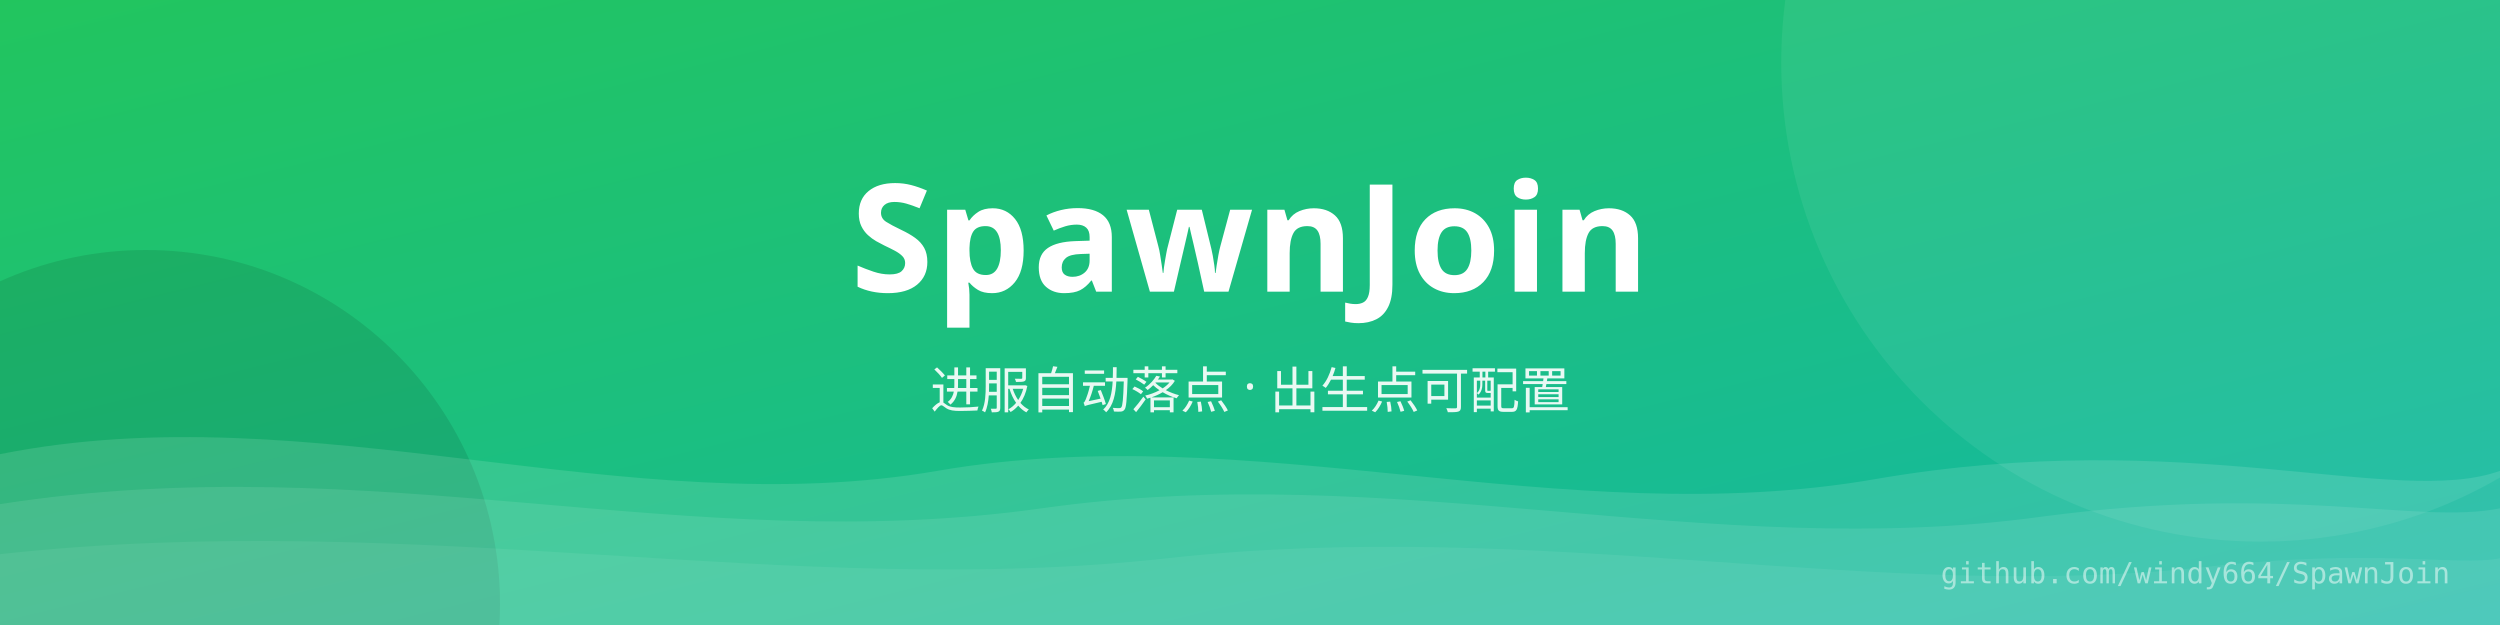
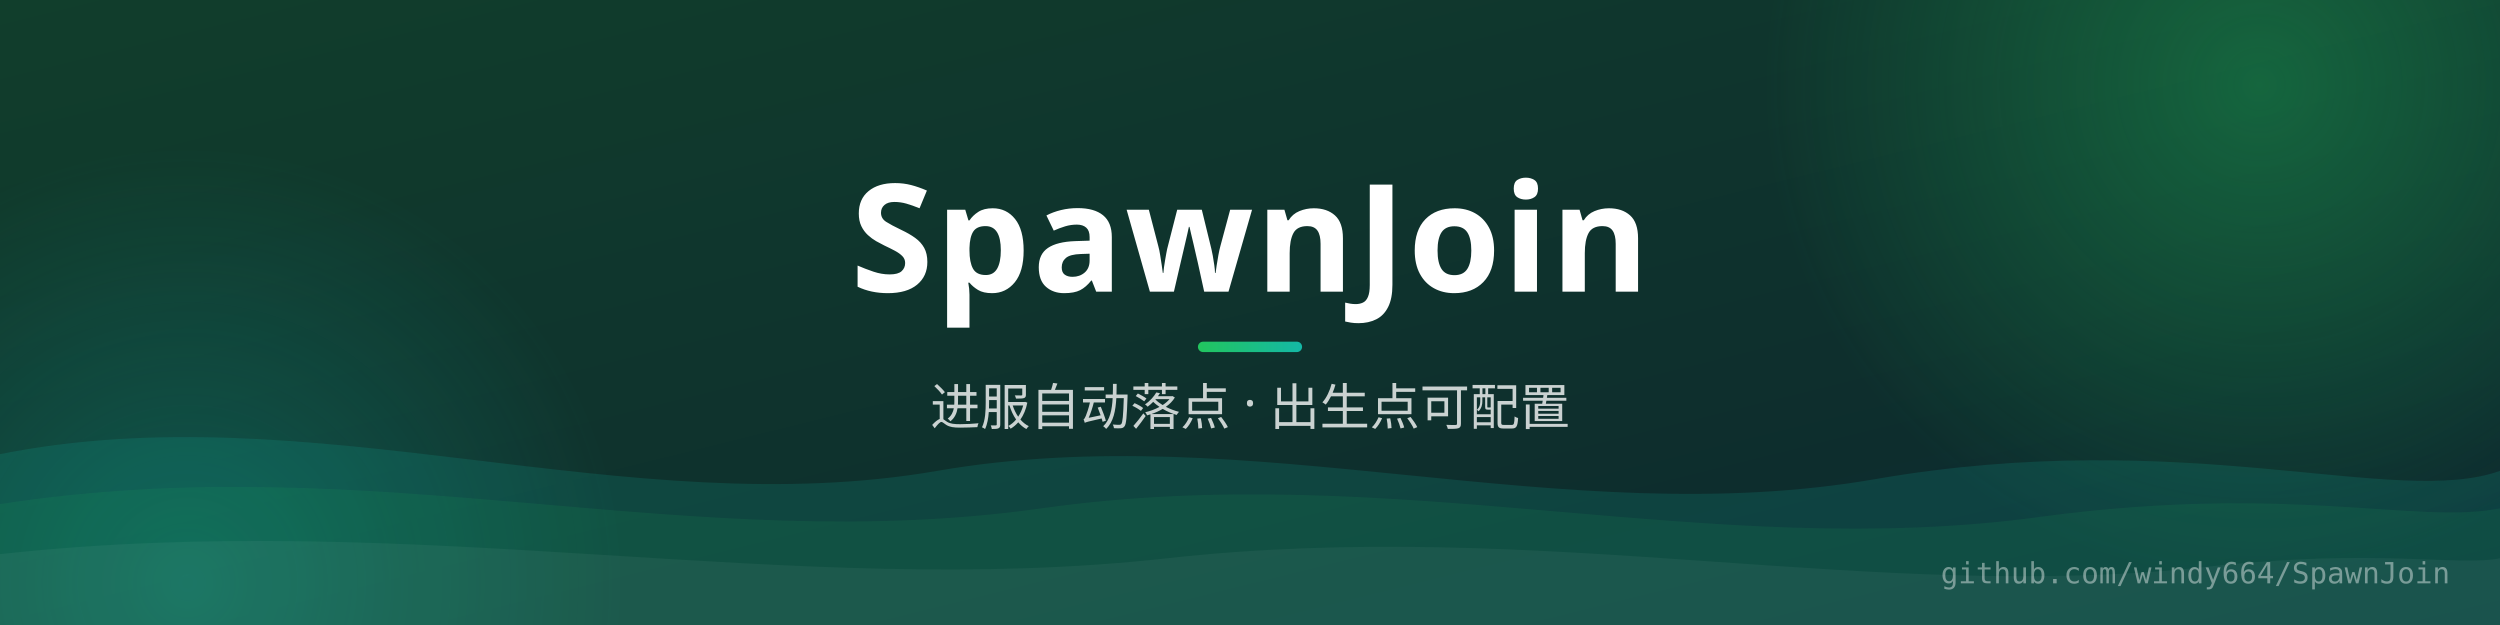
<svg xmlns="http://www.w3.org/2000/svg" width="1200" height="300" viewBox="0 0 1200 300" role="img" aria-label="SpawnJoin">
  <defs>
    <linearGradient id="bg" x1="0" y1="0" x2="1" y2="1">
+       <stop offset="0" stop-color="#113e2c" />
+       <stop offset="1" stop-color="#0c272e" />
+     </linearGradient>
+     <radialGradient id="glow1" cx="0.5" cy="0.5" r="0.5">
+       <stop offset="0" stop-color="#22c55e" stop-opacity="0.35" />
+       <stop offset="1" stop-color="#22c55e" stop-opacity="0" />
+     </radialGradient>
+     <radialGradient id="glow2" cx="0.5" cy="0.5" r="0.5">
+       <stop offset="0" stop-color="#14b8a6" stop-opacity="0.28" />
+       <stop offset="1" stop-color="#14b8a6" stop-opacity="0" />
+     </radialGradient>
+     <linearGradient id="accent" x1="0" y1="0" x2="1" y2="0">
      <stop offset="0" stop-color="#22c55e" />
      <stop offset="1" stop-color="#14b8a6" />
    </linearGradient>
  </defs>
  <rect width="1200" height="300" fill="url(#bg)" />
-   <circle cx="1085" cy="30" r="230" fill="#ffffff" opacity="0.07" />
-   <circle cx="70" cy="290" r="170" fill="#000000" opacity="0.10" />
-   <path d="M0,218 C150,188 300,252 450,226 C600,200 750,256 900,230 C1050,204 1150,244 1200,226 L1200,300 L0,300 Z" fill="#ffffff" opacity="0.12" />
-   <path d="M0,242 C180,214 330,268 500,244 C670,220 820,270 980,248 C1100,232 1160,252 1200,244 L1200,300 L0,300 Z" fill="#ffffff" opacity="0.09" />
-   <path d="M0,266 C200,244 380,288 560,268 C740,248 900,290 1060,272 C1140,263 1180,272 1200,268 L1200,300 L0,300 Z" fill="#ffffff" opacity="0.06" />
+   <circle cx="1085" cy="40" r="240" fill="url(#glow1)" />
+   <circle cx="90" cy="280" r="210" fill="url(#glow2)" />
+   <path d="M0,218 C150,188 300,252 450,226 C600,200 750,256 900,230 C1050,204 1150,244 1200,226 L1200,300 L0,300 Z" fill="#14b8a6" opacity="0.16" />
+   <path d="M0,242 C180,214 330,268 500,244 C670,220 820,270 980,248 C1100,232 1160,252 1200,244 L1200,300 L0,300 Z" fill="#22c55e" opacity="0.1" />
+   <path d="M0,266 C200,244 380,288 560,268 C740,248 900,290 1060,272 C1140,263 1180,272 1200,268 L1200,300 L0,300 Z" fill="#ffffff" opacity="0.05" />
  <text x="600" y="140" text-anchor="middle" font-family="'Segoe UI','PingFang SC','Noto Sans SC','Microsoft YaHei',sans-serif" font-size="72" font-weight="700" fill="#ffffff" letter-spacing="1">SpawnJoin</text>
-   <text x="600" y="196" text-anchor="middle" font-family="'Segoe UI','PingFang SC','Noto Sans SC','Microsoft YaHei',sans-serif" font-size="24" fill="#ffffff" opacity="0.9">进服自动落点 · 出生点可配置</text>
-   <text x="1176" y="280" text-anchor="end" font-family="ui-monospace,'Cascadia Code',Consolas,monospace" font-size="14" fill="#ffffff" opacity="0.5">github.com/windy664/SpawnJoin</text>
+   <rect x="575" y="164" width="50" height="5" rx="2.5" fill="url(#accent)" />
+   <text x="600" y="204" text-anchor="middle" font-family="'Segoe UI','PingFang SC','Noto Sans SC','Microsoft YaHei',sans-serif" font-size="24" fill="#ffffff" opacity="0.78">进服自动落点 · 出生点可配置</text>
+   <text x="1176" y="280" text-anchor="end" font-family="ui-monospace,'Cascadia Code',Consolas,monospace" font-size="14" fill="#ffffff" opacity="0.42">github.com/windy664/SpawnJoin</text>
</svg>
